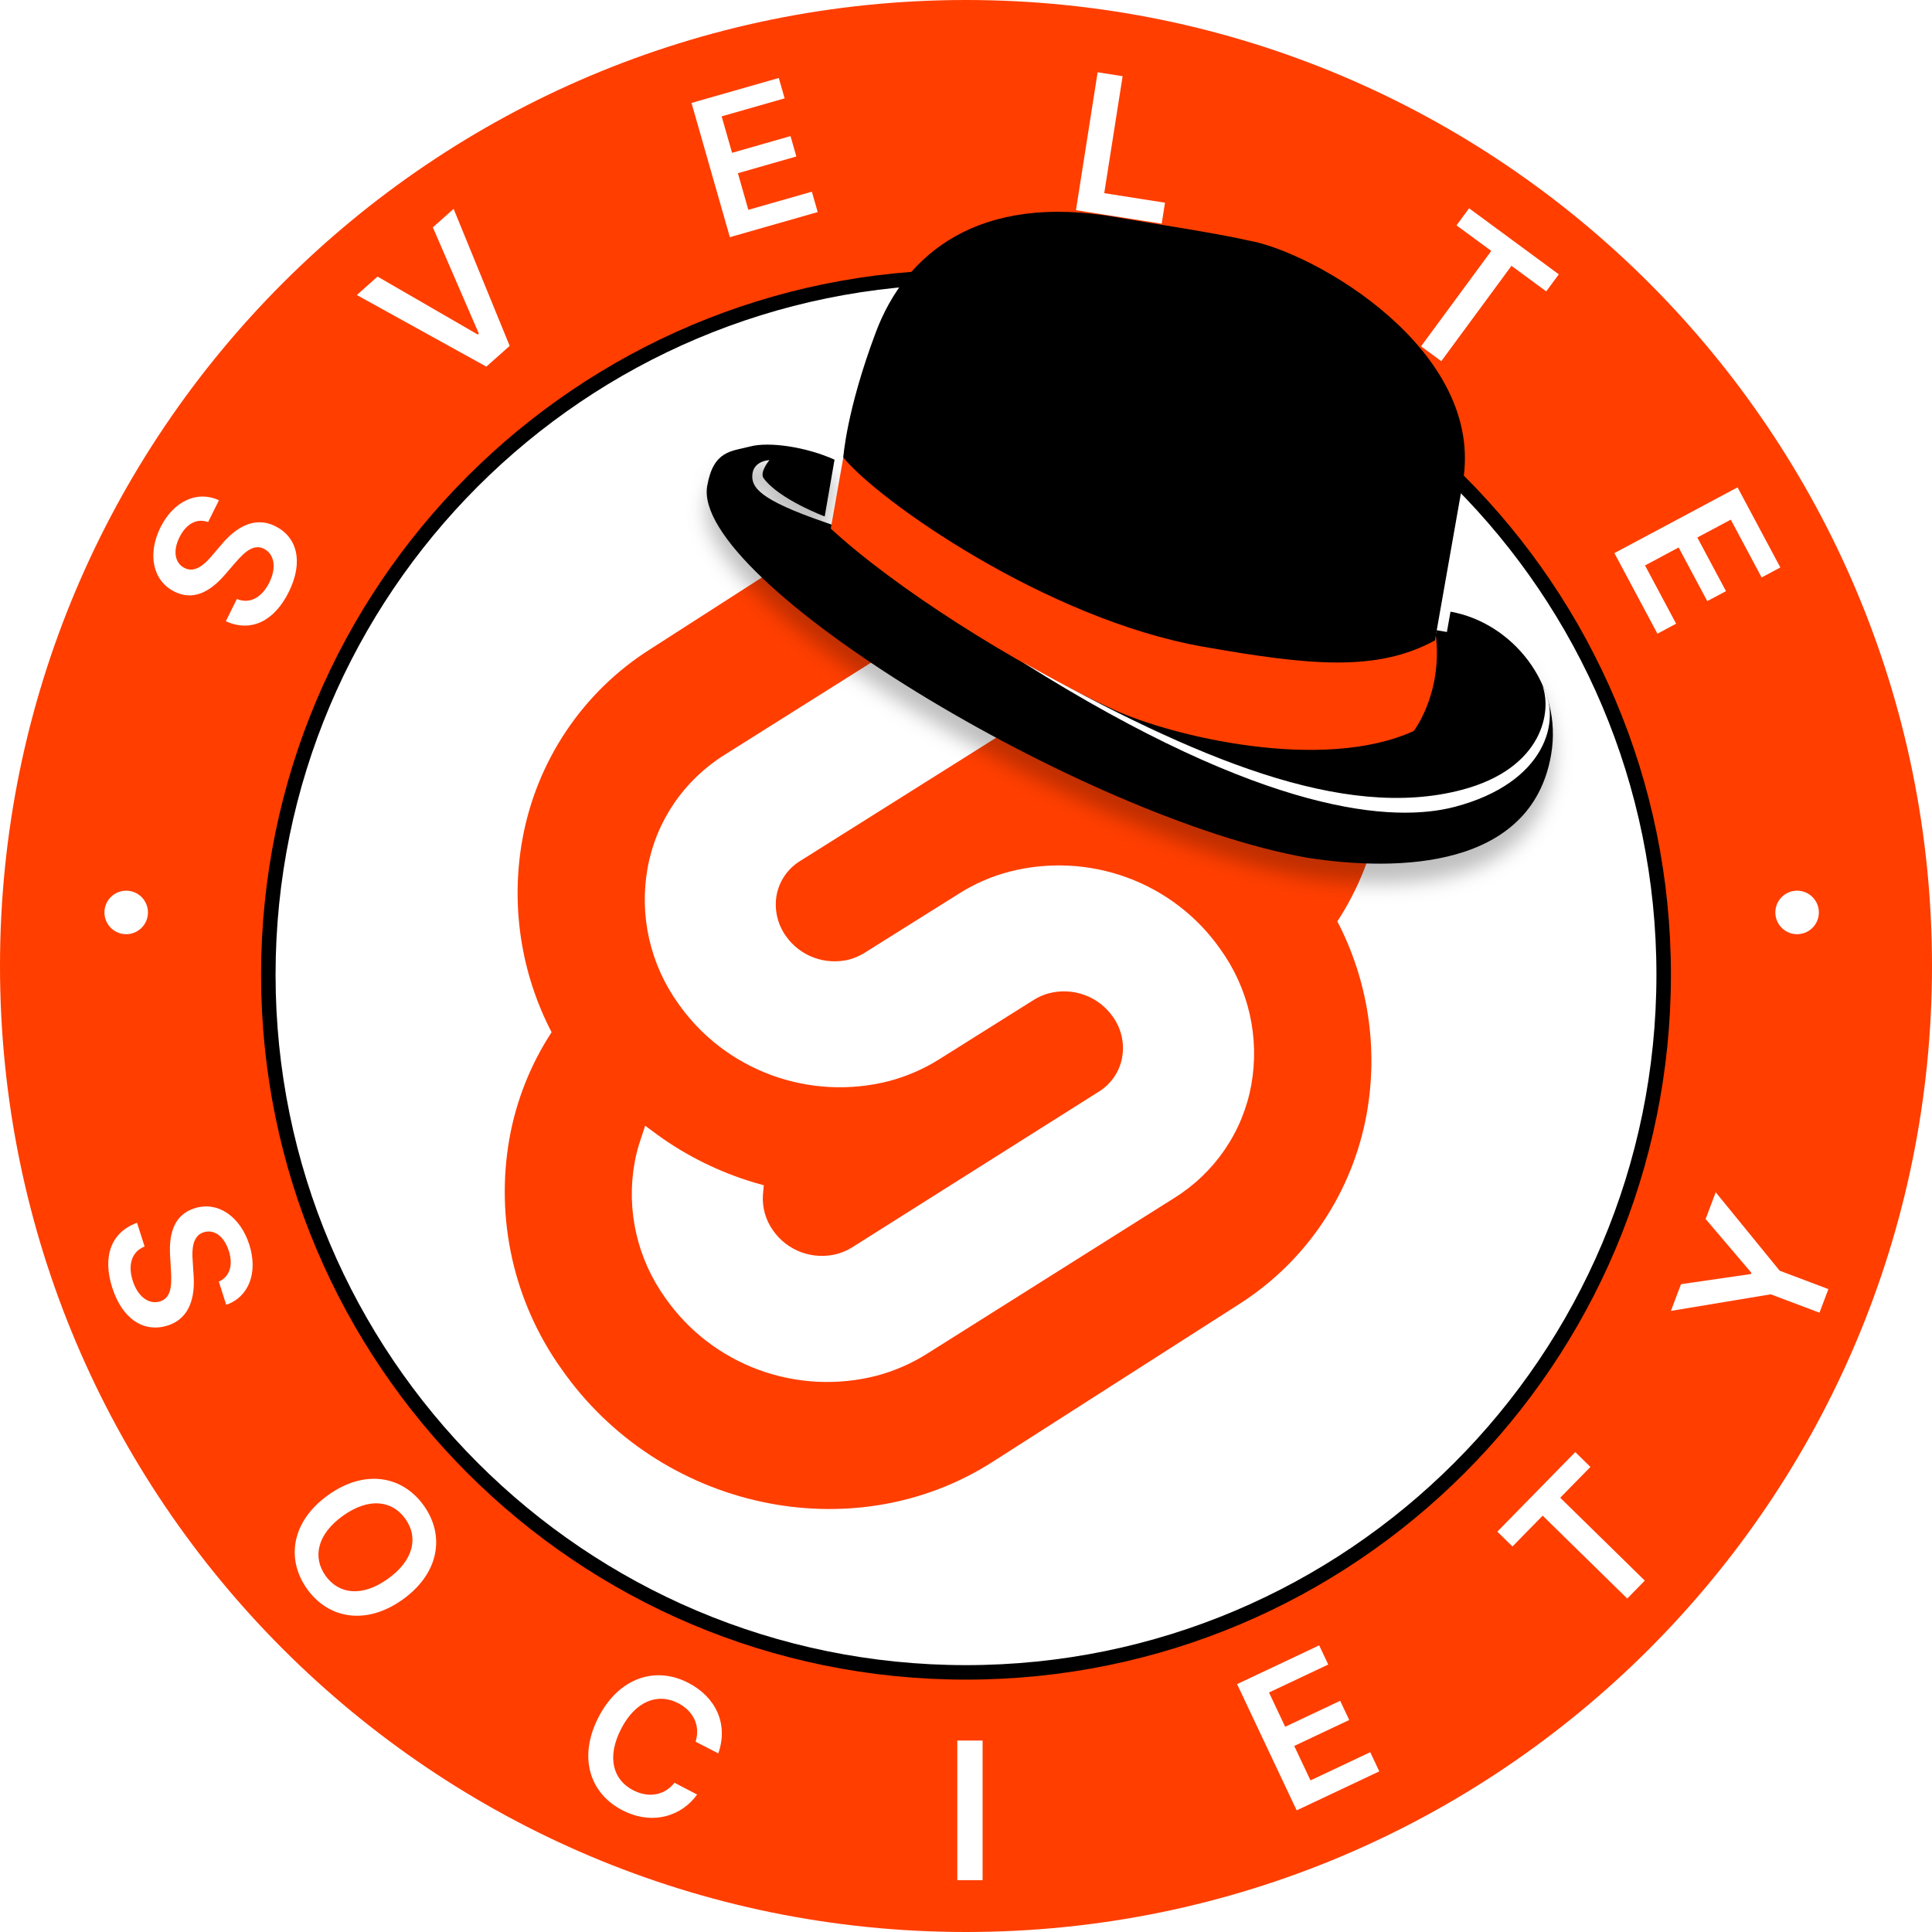
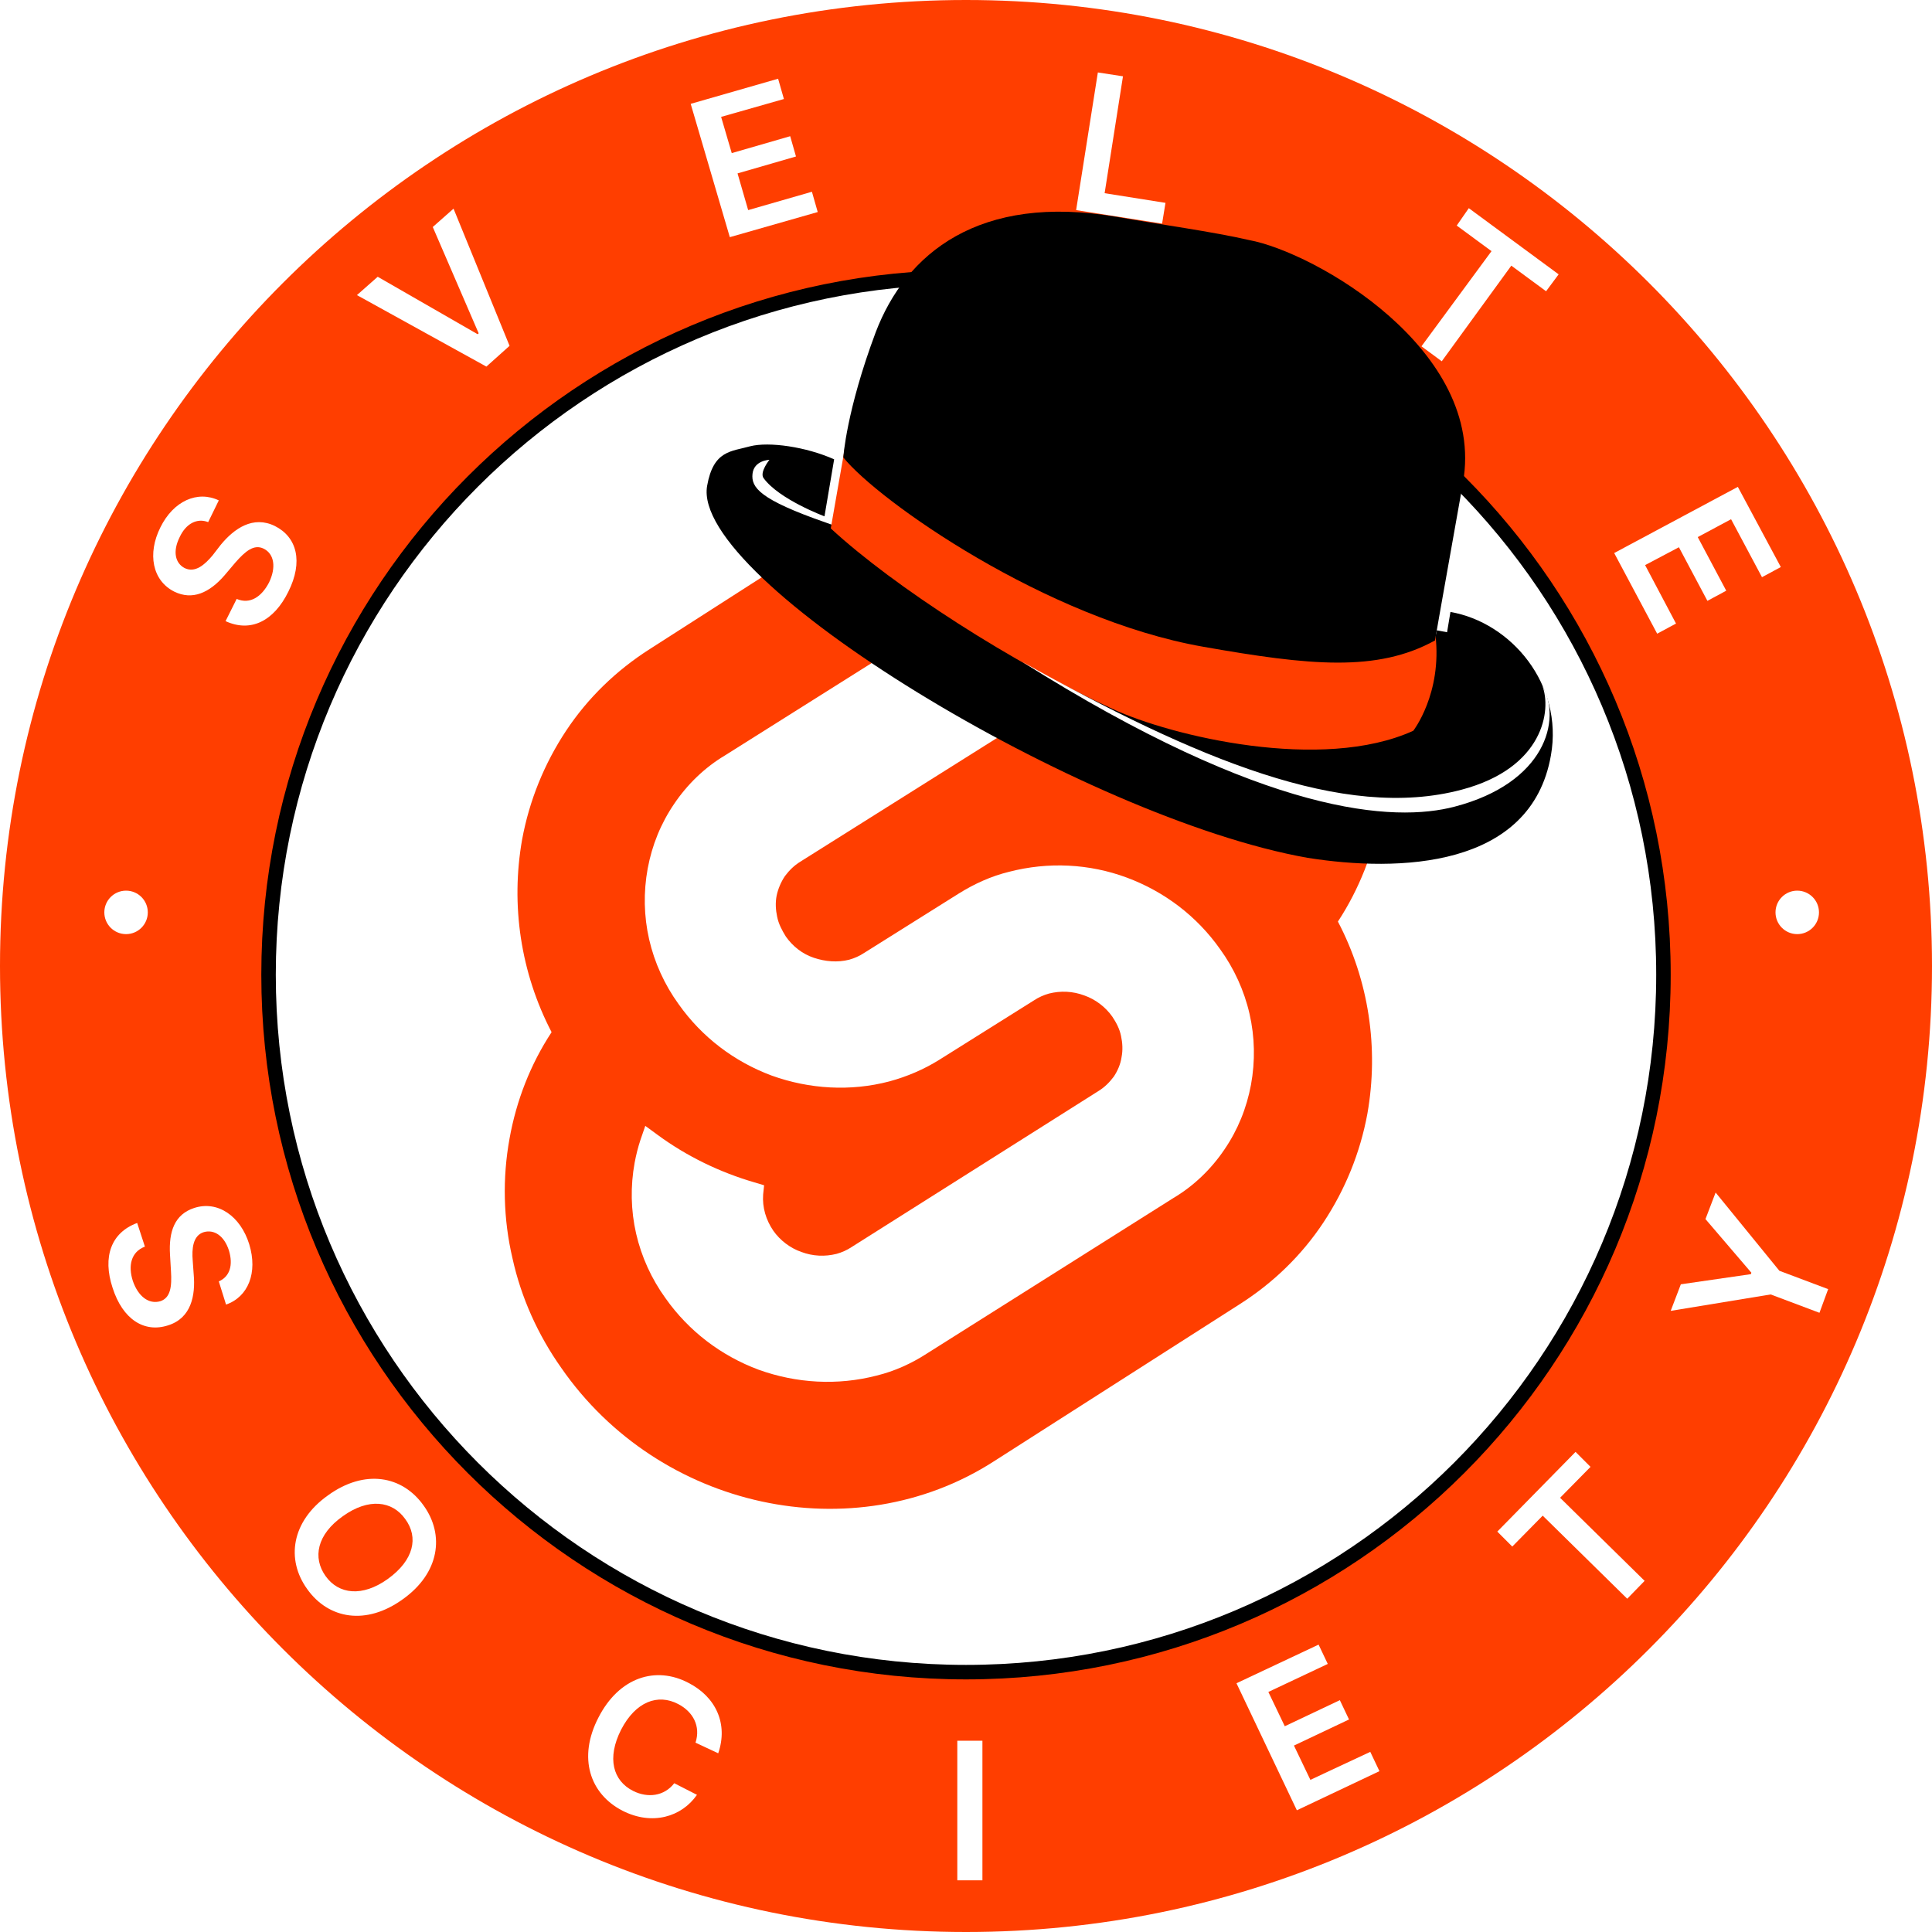
- <svg xmlns="http://www.w3.org/2000/svg" width="400" height="400" viewBox="0 0 400 400" fill="none">
-   <rect width="400" height="400" fill="white" />
-   <circle cx="200" cy="200" r="200" fill="#FF3E00" />
-   <circle cx="200" cy="201.802" r="144.446" fill="white" stroke="black" stroke-width="3" />
-   <path d="M345.946 271.407L366.615 267.972L376.703 271.781L378.548 266.896L368.46 263.086L355.22 246.847L353.131 252.38L362.596 263.512L362.496 263.776L348.035 265.874L345.946 271.407Z" fill="white" />
-   <path d="M313.14 320.182L319.393 313.801L336.904 330.96L340.539 327.25L323.028 310.091L329.281 303.71L326.146 300.638L310.005 317.11L313.14 320.182Z" fill="white" />
-   <path d="M268.465 374.818L285.568 366.744L283.693 362.774L271.326 368.613L267.957 361.479L279.342 356.104L277.468 352.134L266.083 357.509L262.733 350.413L274.998 344.622L273.124 340.653L256.124 348.679L268.465 374.818Z" fill="white" />
-   <path d="M203.435 360.36H198.198V389.266H203.435V360.36Z" fill="white" />
-   <path d="M148.713 363.017C150.859 356.899 148.17 351.326 142.471 348.396C135.756 344.943 128.18 347.238 123.907 355.547C119.641 363.844 122.114 371.321 128.892 374.806C135.005 377.949 141.092 376.08 144.331 371.54L139.65 369.101C137.511 371.81 134.179 372.24 131.104 370.658C126.937 368.516 125.556 363.854 128.589 357.955C131.571 352.155 136.192 350.453 140.397 352.615C143.523 354.222 145.06 357.25 144.019 360.603L148.713 363.017Z" fill="white" />
-   <path d="M83.406 331.139C90.997 325.692 92.145 317.85 87.726 311.692C83.299 305.522 75.511 304.11 67.919 309.557C60.339 314.997 59.172 322.835 63.599 329.005C68.018 335.163 75.814 336.586 83.406 331.139ZM80.336 326.862C74.993 330.696 70.166 330.095 67.417 326.265C64.677 322.446 65.645 317.669 70.989 313.835C76.332 310 81.167 310.613 83.907 314.432C86.656 318.262 85.68 323.027 80.336 326.862Z" fill="white" />
-   <path d="M45.304 265.345L46.839 270.145C51.46 268.563 53.486 263.544 51.611 257.682C49.763 251.902 45.121 248.6 40.259 250.169C36.306 251.433 34.933 254.97 35.212 259.874L35.407 263.264C35.604 266.476 35.304 268.736 33.171 269.433C30.814 270.171 28.528 268.443 27.487 265.189C26.49 262.071 27.114 259.204 29.94 258.078L28.371 253.171C22.964 255.122 21.188 260.18 23.239 266.593C25.349 273.193 29.868 275.972 34.726 274.433C39.494 272.893 40.412 268.258 40.069 263.804L39.889 261.016C39.705 258.586 39.877 255.834 42.184 255.125C44.259 254.477 46.371 255.846 47.369 258.965C48.319 261.936 47.562 264.342 45.304 265.345Z" fill="white" />
-   <path d="M334.244 114.515L343.152 131.199L347.024 129.132L340.583 117.067L347.543 113.351L353.472 124.457L357.344 122.39L351.415 111.283L358.337 107.587L364.726 119.553L368.598 117.485L359.743 100.901L334.244 114.515Z" fill="white" />
-   <path d="M301.557 46.657L308.752 51.954L294.218 71.698L298.401 74.777L312.935 55.033L320.13 60.33L322.732 56.795L304.16 43.123L301.557 46.657Z" fill="white" />
-   <path d="M222.768 43.517L240.518 46.306L241.199 41.969L228.622 39.993L232.427 15.774L227.254 14.961L222.768 43.517Z" fill="white" />
-   <path d="M151.111 49.104L169.296 43.907L168.089 39.686L154.939 43.444L152.771 35.858L164.876 32.398L163.67 28.178L151.565 31.637L149.409 24.092L162.45 20.365L161.244 16.144L143.168 21.31L151.111 49.104Z" fill="white" />
-   <path d="M78.166 57.262L73.875 61.081L100.694 75.908L105.523 71.611L93.918 43.243L89.616 47.072L99.134 69.059L98.912 69.257L78.166 57.262Z" fill="white" />
-   <path d="M43.084 108.093L45.326 103.58C40.908 101.496 35.959 103.686 33.221 109.197C30.52 114.632 31.55 120.235 36.132 122.495C39.848 124.342 43.297 122.762 46.513 119.048L48.735 116.48C50.831 114.038 52.62 112.626 54.636 113.612C56.842 114.724 57.278 117.557 55.758 120.616C54.301 123.548 51.856 125.17 49.044 124.01L46.752 128.623C51.99 130.99 56.788 128.598 59.784 122.569C62.867 116.363 61.561 111.222 57.004 108.942C52.51 106.725 48.623 109.411 45.766 112.845L43.953 114.971C42.392 116.843 40.352 118.698 38.203 117.598C36.263 116.619 35.701 114.165 37.158 111.232C38.546 108.439 40.765 107.24 43.084 108.093Z" fill="white" />
-   <circle cx="26.127" cy="188.911" r="4.505" fill="white" />
-   <circle cx="372.072" cy="188.911" r="4.505" fill="white" />
-   <path d="M274.989 121.071C254.668 91.76 214.535 83.073 185.52 101.708L134.562 134.447C127.685 138.802 121.783 144.554 117.235 151.338C112.687 158.121 109.591 165.786 108.146 173.843C105.709 187.443 107.841 201.473 114.203 213.713C109.842 220.382 106.871 227.874 105.469 235.736C104.014 243.971 104.206 252.417 106.035 260.576C107.863 268.735 111.292 276.444 116.118 283.248C136.438 312.559 176.571 321.246 205.586 302.612L256.544 270.011C263.414 265.647 269.309 259.891 273.856 253.11C278.404 246.328 281.504 238.667 282.96 230.614C285.388 217.019 283.25 202.996 276.884 190.764C281.242 184.092 284.219 176.602 285.637 168.742C287.088 160.506 286.894 152.061 285.065 143.903C283.237 135.744 279.811 128.035 274.989 121.229" fill="#FF3E00" />
-   <path d="M181.478 284.835C173.417 286.904 164.909 286.477 157.101 283.613C149.293 280.748 142.561 275.584 137.815 268.817C134.9 264.784 132.831 260.216 131.728 255.381C130.626 250.546 130.512 245.542 131.395 240.663C131.684 239.076 132.091 237.512 132.612 235.984L133.574 233.071L136.205 235.013C142.252 239.379 149.003 242.701 156.171 244.838L158.135 245.401L157.958 247.342C157.769 250.004 158.526 252.648 160.098 254.817C161.53 256.853 163.559 258.406 165.911 259.267C168.262 260.128 170.824 260.256 173.252 259.633C174.362 259.338 175.421 258.88 176.393 258.274L227.517 226.004C228.773 225.222 229.849 224.19 230.677 222.973C231.506 221.756 232.068 220.381 232.327 218.936C232.589 217.464 232.55 215.955 232.213 214.497C231.875 213.04 231.247 211.664 230.364 210.451C228.931 208.415 226.903 206.863 224.551 206.002C222.199 205.141 219.637 205.013 217.21 205.636C216.098 205.927 215.039 206.386 214.068 206.995L194.436 219.325C191.225 221.338 187.723 222.857 184.05 223.829C176.002 225.885 167.511 225.454 159.719 222.594C151.926 219.733 145.207 214.581 140.465 207.83C137.559 203.794 135.498 199.225 134.403 194.39C133.307 189.555 133.199 184.553 134.084 179.676C134.951 174.89 136.819 170.335 139.567 166.303C142.316 162.271 145.885 158.851 150.046 156.26L201.327 123.991C204.519 121.981 208.001 120.462 211.654 119.486C219.712 117.416 228.218 117.842 236.023 120.707C243.828 123.571 250.556 128.737 255.297 135.504C258.215 139.535 260.288 144.103 261.394 148.938C262.5 153.773 262.617 158.778 261.737 163.658C261.431 165.254 261.024 166.83 260.52 168.376L259.538 171.289L256.927 169.347C250.867 164.948 244.096 161.599 236.901 159.445L234.938 158.882L235.115 156.94C235.342 154.265 234.604 151.596 233.034 149.406C231.593 147.406 229.57 145.886 227.234 145.05C224.898 144.215 222.36 144.102 219.958 144.727C218.847 145.019 217.788 145.477 216.817 146.086L165.595 178.298C164.344 179.08 163.271 180.11 162.443 181.323C161.615 182.536 161.05 183.906 160.785 185.346C160.528 186.822 160.57 188.333 160.907 189.792C161.244 191.252 161.87 192.631 162.748 193.85C164.174 195.868 166.186 197.409 168.518 198.269C170.85 199.129 173.391 199.267 175.804 198.666C176.913 198.366 177.971 197.909 178.945 197.306L198.578 184.997C201.787 182.961 205.298 181.434 208.984 180.473C217.039 178.398 225.545 178.819 233.351 181.681C241.156 184.542 247.885 189.705 252.627 196.472C255.543 200.503 257.615 205.071 258.721 209.906C259.827 214.74 259.944 219.745 259.067 224.625C258.2 229.412 256.333 233.967 253.584 237.999C250.836 242.031 247.267 245.451 243.105 248.041L191.883 280.311C188.666 282.331 185.158 283.856 181.478 284.835Z" fill="white" />
-   <g filter="url(#filter0_d)">
-     <path d="M155.332 92.435C159.244 91.407 166.936 92.524 172.78 95.172L170.744 106.924C170.744 106.924 161.349 103.402 158.108 99.025C157.19 97.785 159.303 95.258 159.303 95.258C159.303 95.258 156.103 95.369 155.781 98.127C155.46 100.885 157.18 103.451 170.972 108.193C184.764 112.936 183.663 118.969 195.038 126.527C207.139 134.57 216.713 139.034 230.709 145.845C244.704 152.655 263.84 154.945 272.633 154.325C281.164 153.723 288.3 151.66 292.882 150.297L297.463 130.481L299.568 130.852L300.311 126.641C312.944 128.869 323.721 141.625 321.121 156.363C316.987 179.804 289.65 180.536 270.7 177.593C224.379 169.423 142.98 120.111 146.423 100.585C147.723 93.216 151.42 93.463 155.332 92.435Z" fill="black" />
+ <svg xmlns="http://www.w3.org/2000/svg" version="1.1" id="Svelte_Society" x="0px" y="0px" viewBox="0 0 400 400" style="enable-background:new 0 0 400 400;" xml:space="preserve">
+   <style type="text/css">
+ 	.st0{fill:#FFFFFF;}
+ 	.st1{fill:#FF3E00;}
+ 	.st2{fill:#FFFFFF;stroke:#000000;stroke-width:3;}
+ </style>
+   <g id="BG">
+     <rect id="BG.frame" class="st0" width="400" height="400" />
+     <circle id="BG.red" class="st1" cx="200" cy="200" r="200" />
+     <circle id="BG.white" class="st2" cx="200" cy="201.8" r="144.4" />
  </g>
-   <path d="M172 109.438L175.528 89.436L295.172 131.162L297.278 131.533C298.692 143.626 292.697 151.35 292.697 151.35C273.81 159.959 242.57 152.45 230.523 146.897C209.686 137.293 185.067 121.512 172 109.438Z" fill="#FF3E00" />
-   <path d="M181.346 68.752C175.217 85.039 174.599 94.7 174.599 94.7C181.721 103.554 216.557 128.152 249.099 133.891C271.207 137.79 285.079 139.151 297.092 132.586L298.391 125.217L302.848 99.951C307.675 72.579 272.19 52.209 258.504 49.795C251.197 48.145 239.554 46.453 231.132 44.968C202.708 39.955 187.476 52.465 181.346 68.752Z" fill="black" />
-   <path d="M302.61 163.54C319.645 159.066 321.325 146.992 319.322 141.935C323.472 149.18 319.955 162.121 301.188 167.05C288.709 170.327 262.202 168.924 211.633 137.053C247.589 157.078 278.158 169.962 302.61 163.54Z" fill="white" />
-   <defs>
-     <filter id="filter0_d" x="133" y="89.77" width="198.299" height="103.807" filterUnits="userSpaceOnUse" color-interpolation-filters="sRGB">
-       <feFlood flood-opacity="0" result="BackgroundImageFix" />
-       <feColorMatrix in="SourceAlpha" type="matrix" values="0 0 0 0 0 0 0 0 0 0 0 0 0 0 0 0 0 0 127 0" />
-       <feOffset dy="4" />
-       <feGaussianBlur stdDeviation="2" />
-       <feColorMatrix type="matrix" values="0 0 0 0 0 0 0 0 0 0 0 0 0 0 0 0 0 0 0.25 0" />
-       <feBlend mode="normal" in2="BackgroundImageFix" result="effect1_dropShadow" />
-       <feBlend mode="normal" in="SourceGraphic" in2="effect1_dropShadow" result="shape" />
-     </filter>
-   </defs>
+   <g id="Text">
+     <g id="Text.Society">
+       <path id="Society.Y" class="st0" d="M345.9,271.4l20.7-3.4l10.1,3.8l1.8-4.9l-10.1-3.8l-13.2-16.2l-2.1,5.5l9.5,11.1l-0.1,0.3    l-14.5,2.1L345.9,271.4z" />
+       <path id="Society.T" class="st0" d="M313.1,320.2l6.3-6.4l17.5,17.2l3.6-3.7L323,310.1l6.3-6.4l-3.1-3.1L310,317.1L313.1,320.2z" />
+       <path id="Society.E" class="st0" d="M268.5,374.8l17.1-8.1l-1.9-4l-12.4,5.8l-3.4-7.1l11.4-5.4l-1.9-4l-11.4,5.4l-3.4-7.1    l12.3-5.8l-1.9-4l-17,8L268.5,374.8z" />
+       <path id="Society.I" class="st0" d="M203.4,360.4h-5.2v28.9h5.2V360.4z" />
+       <path id="Society.C" class="st0" d="M148.7,363c2.1-6.1-0.5-11.7-6.2-14.6c-6.7-3.5-14.3-1.2-18.6,7.2c-4.3,8.3-1.8,15.8,5,19.3    c6.1,3.1,12.2,1.3,15.4-3.3l-4.7-2.4c-2.1,2.7-5.5,3.1-8.5,1.6c-4.2-2.1-5.5-6.8-2.5-12.7c3-5.8,7.6-7.5,11.8-5.3    c3.1,1.6,4.7,4.6,3.6,8L148.7,363z" />
+       <path id="Society.O" class="st0" d="M83.4,331.1c7.6-5.4,8.7-13.3,4.3-19.4c-4.4-6.2-12.2-7.6-19.8-2.1    c-7.6,5.4-8.7,13.3-4.3,19.4C68,335.2,75.8,336.6,83.4,331.1z M80.3,326.9c-5.3,3.8-10.2,3.2-12.9-0.6c-2.7-3.8-1.8-8.6,3.6-12.4    c5.3-3.8,10.2-3.2,12.9,0.6C86.7,318.3,85.7,323,80.3,326.9z" />
+       <path id="Society.S" class="st0" d="M45.3,265.3l1.5,4.8c4.6-1.6,6.6-6.6,4.8-12.5c-1.8-5.8-6.5-9.1-11.4-7.5    c-4,1.3-5.3,4.8-5,9.7l0.2,3.4c0.2,3.2-0.1,5.5-2.2,6.2c-2.4,0.7-4.6-1-5.7-4.2c-1-3.1-0.4-6,2.5-7.1l-1.6-4.9    c-5.4,2-7.2,7-5.1,13.4c2.1,6.6,6.6,9.4,11.5,7.8c4.8-1.5,5.7-6.2,5.3-10.6l-0.2-2.8c-0.2-2.4,0-5.2,2.3-5.9    c2.1-0.6,4.2,0.7,5.2,3.8C48.3,261.9,47.6,264.3,45.3,265.3z" />
+     </g>
+     <g id="Text.Svelte">
+       <path id="Svelte.E_1_" class="st0" d="M334.2,114.5l8.9,16.7l3.9-2.1l-6.4-12.1l7-3.7l5.9,11.1l3.9-2.1l-5.9-11.1l6.9-3.7l6.4,12    l3.9-2.1l-8.9-16.6L334.2,114.5z" />
+       <path id="Svelte.T" class="st0" d="M301.6,46.7l7.2,5.3l-14.5,19.7l4.2,3.1L312.9,55l7.2,5.3l2.6-3.5l-18.6-13.7L301.6,46.7z" />
+       <path id="Svelte.L" class="st0" d="M222.8,43.5l17.8,2.8l0.7-4.3l-12.6-2l3.8-24.2l-5.2-0.8L222.8,43.5z" />
+       <path id="Svelte.E" class="st0" d="M151.1,49.1l18.2-5.2l-1.2-4.2l-13.2,3.8l-2.2-7.6l12.1-3.5l-1.2-4.2l-12.1,3.5l-2.2-7.5    l13-3.7l-1.2-4.2L143,21.5L151.1,49.1z" />
+       <path id="Svelte.V" class="st0" d="M78.2,57.3l-4.3,3.8l26.8,14.8l4.8-4.3L93.9,43.2L89.6,47l9.5,22l-0.2,0.2L78.2,57.3z" />
+       <path id="Svelte.S" class="st0" d="M43.1,108.1l2.2-4.5c-4.4-2.1-9.4,0.1-12.1,5.6c-2.7,5.4-1.7,11,2.9,13.3    c3.7,1.8,7.2,0.3,10.4-3.4l2.2-2.6c2.1-2.4,3.9-3.9,5.9-2.9c2.2,1.1,2.6,3.9,1.1,7c-1.5,2.9-3.9,4.6-6.7,3.4l-2.3,4.6    c5.2,2.4,10,0,13-6.1c3.1-6.2,1.8-11.3-2.8-13.6c-4.5-2.2-8.4,0.5-11.2,3.9L44,115c-1.6,1.9-3.6,3.7-5.8,2.6c-1.9-1-2.5-3.4-1-6.4    C38.5,108.4,40.8,107.2,43.1,108.1z" />
+     </g>
+     <g id="Text.Dots">
+       <circle id="Dot.right" class="st0" cx="372.1" cy="188.9" r="4.5" />
+       <circle id="Dot.left" class="st0" cx="26.1" cy="188.9" r="4.5" />
+     </g>
+   </g>
+   <g id="Svelte_Logo">
+     <path id="Svelte.stroke" class="st1" d="M275,121.1c-20.3-29.3-60.5-38-89.5-19.4l-51,32.7c-6.9,4.4-12.8,10.1-17.3,16.9   c-4.5,6.8-7.6,14.4-9.1,22.5c-2.4,13.6-0.3,27.6,6.1,39.9c-4.4,6.7-7.3,14.2-8.7,22c-1.5,8.2-1.3,16.7,0.6,24.8   c1.8,8.2,5.3,15.9,10.1,22.7c20.3,29.3,60.5,38,89.5,19.4l51-32.6c6.9-4.4,12.8-10.1,17.3-16.9c4.5-6.8,7.6-14.4,9.1-22.5   c2.4-13.6,0.3-27.6-6.1-39.8c4.4-6.7,7.3-14.2,8.8-22c1.5-8.2,1.3-16.7-0.6-24.8c-1.8-8.2-5.3-15.9-10.1-22.7" />
+     <path id="Svelte.fill" class="st0" d="M181.5,284.8c-8.1,2.1-16.6,1.6-24.4-1.2c-7.8-2.9-14.5-8-19.3-14.8c-2.9-4-5-8.6-6.1-13.4   c-1.1-4.8-1.2-9.8-0.3-14.7c0.3-1.6,0.7-3.2,1.2-4.7l1-2.9l2.6,1.9c6,4.4,12.8,7.7,20,9.8l2,0.6l-0.2,1.9c-0.2,2.7,0.6,5.3,2.1,7.5   c1.4,2,3.5,3.6,5.8,4.4c2.4,0.9,4.9,1,7.3,0.4c1.1-0.3,2.2-0.8,3.1-1.4l51.1-32.3c1.3-0.8,2.3-1.8,3.2-3c0.8-1.2,1.4-2.6,1.6-4   c0.3-1.5,0.2-3-0.1-4.4c-0.3-1.5-1-2.8-1.8-4c-1.4-2-3.5-3.6-5.8-4.4c-2.4-0.9-4.9-1-7.3-0.4c-1.1,0.3-2.2,0.8-3.1,1.4l-19.6,12.3   c-3.2,2-6.7,3.5-10.4,4.5c-8,2.1-16.5,1.6-24.3-1.2c-7.8-2.9-14.5-8-19.3-14.8c-2.9-4-5-8.6-6.1-13.4c-1.1-4.8-1.2-9.8-0.3-14.7   c0.9-4.8,2.7-9.3,5.5-13.4c2.7-4,6.3-7.5,10.5-10l51.3-32.3c3.2-2,6.7-3.5,10.3-4.5c8.1-2.1,16.6-1.6,24.4,1.2   c7.8,2.9,14.5,8,19.3,14.8c2.9,4,5,8.6,6.1,13.4c1.1,4.8,1.2,9.8,0.3,14.7c-0.3,1.6-0.7,3.2-1.2,4.7l-1,2.9l-2.6-1.9   c-6.1-4.4-12.8-7.7-20-9.9l-2-0.6l0.2-1.9c0.2-2.7-0.5-5.3-2.1-7.5c-1.4-2-3.5-3.5-5.8-4.4c-2.3-0.8-4.9-0.9-7.3-0.3   c-1.1,0.3-2.2,0.8-3.1,1.4l-51.2,32.2c-1.3,0.8-2.3,1.8-3.2,3c-0.8,1.2-1.4,2.6-1.7,4c-0.3,1.5-0.2,3,0.1,4.4   c0.3,1.5,1,2.8,1.8,4.1c1.4,2,3.4,3.6,5.8,4.4s4.9,1,7.3,0.4c1.1-0.3,2.2-0.8,3.1-1.4l19.6-12.3c3.2-2,6.7-3.6,10.4-4.5   c8.1-2.1,16.6-1.7,24.4,1.2c7.8,2.9,14.5,8,19.3,14.8c2.9,4,5,8.6,6.1,13.4c1.1,4.8,1.2,9.8,0.3,14.7c-0.9,4.8-2.7,9.3-5.5,13.4   c-2.7,4-6.3,7.5-10.5,10l-51.2,32.3C188.7,282.3,185.2,283.9,181.5,284.8z" />
+   </g>
+   <g id="Hat">
+     <g id="Hat.brim">
+       <path d="M155.3,92.4c3.9-1,11.6,0.1,17.4,2.7l-2,11.8c0,0-9.4-3.5-12.6-7.9c-0.9-1.2,1.2-3.8,1.2-3.8s-3.2,0.1-3.5,2.9    s1.4,5.3,15.2,10.1c13.8,4.7,12.7,10.8,24.1,18.3c12.1,8,21.7,12.5,35.7,19.3s33.1,9.1,41.9,8.5c8.5-0.6,15.7-2.7,20.2-4l4.6-19.8    l2.1,0.4l0.7-4.2c12.6,2.2,23.4,15,20.8,29.7c-4.1,23.4-31.5,24.2-50.4,21.2c-46.3-8.2-127.7-57.5-124.3-77    C147.7,93.2,151.4,93.5,155.3,92.4z" />
+     </g>
+     <path id="Hat.band" class="st1" d="M172,109.4l3.5-20l119.6,41.7l2.1,0.4c1.4,12.1-4.6,19.8-4.6,19.8c-18.9,8.6-50.1,1.1-62.2-4.5   C209.7,137.3,185.1,121.5,172,109.4z" />
+     <path id="Hat.top" d="M181.3,68.8c-6.1,16.3-6.7,25.9-6.7,25.9c7.1,8.9,42,33.5,74.5,39.2c22.1,3.9,36,5.3,48-1.3l1.3-7.4l4.5-25.3   c4.8-27.4-30.7-47.7-44.3-50.2c-7.3-1.7-18.9-3.3-27.4-4.8C202.7,40,187.5,52.5,181.3,68.8z" />
+     <path id="Hat.highlight" class="st0" d="M302.6,163.5c17-4.5,18.7-16.5,16.7-21.6c4.1,7.2,0.6,20.2-18.1,25.1   c-12.5,3.3-39,1.9-89.6-30C247.6,157.1,278.2,170,302.6,163.5z" />
+   </g>
</svg>
